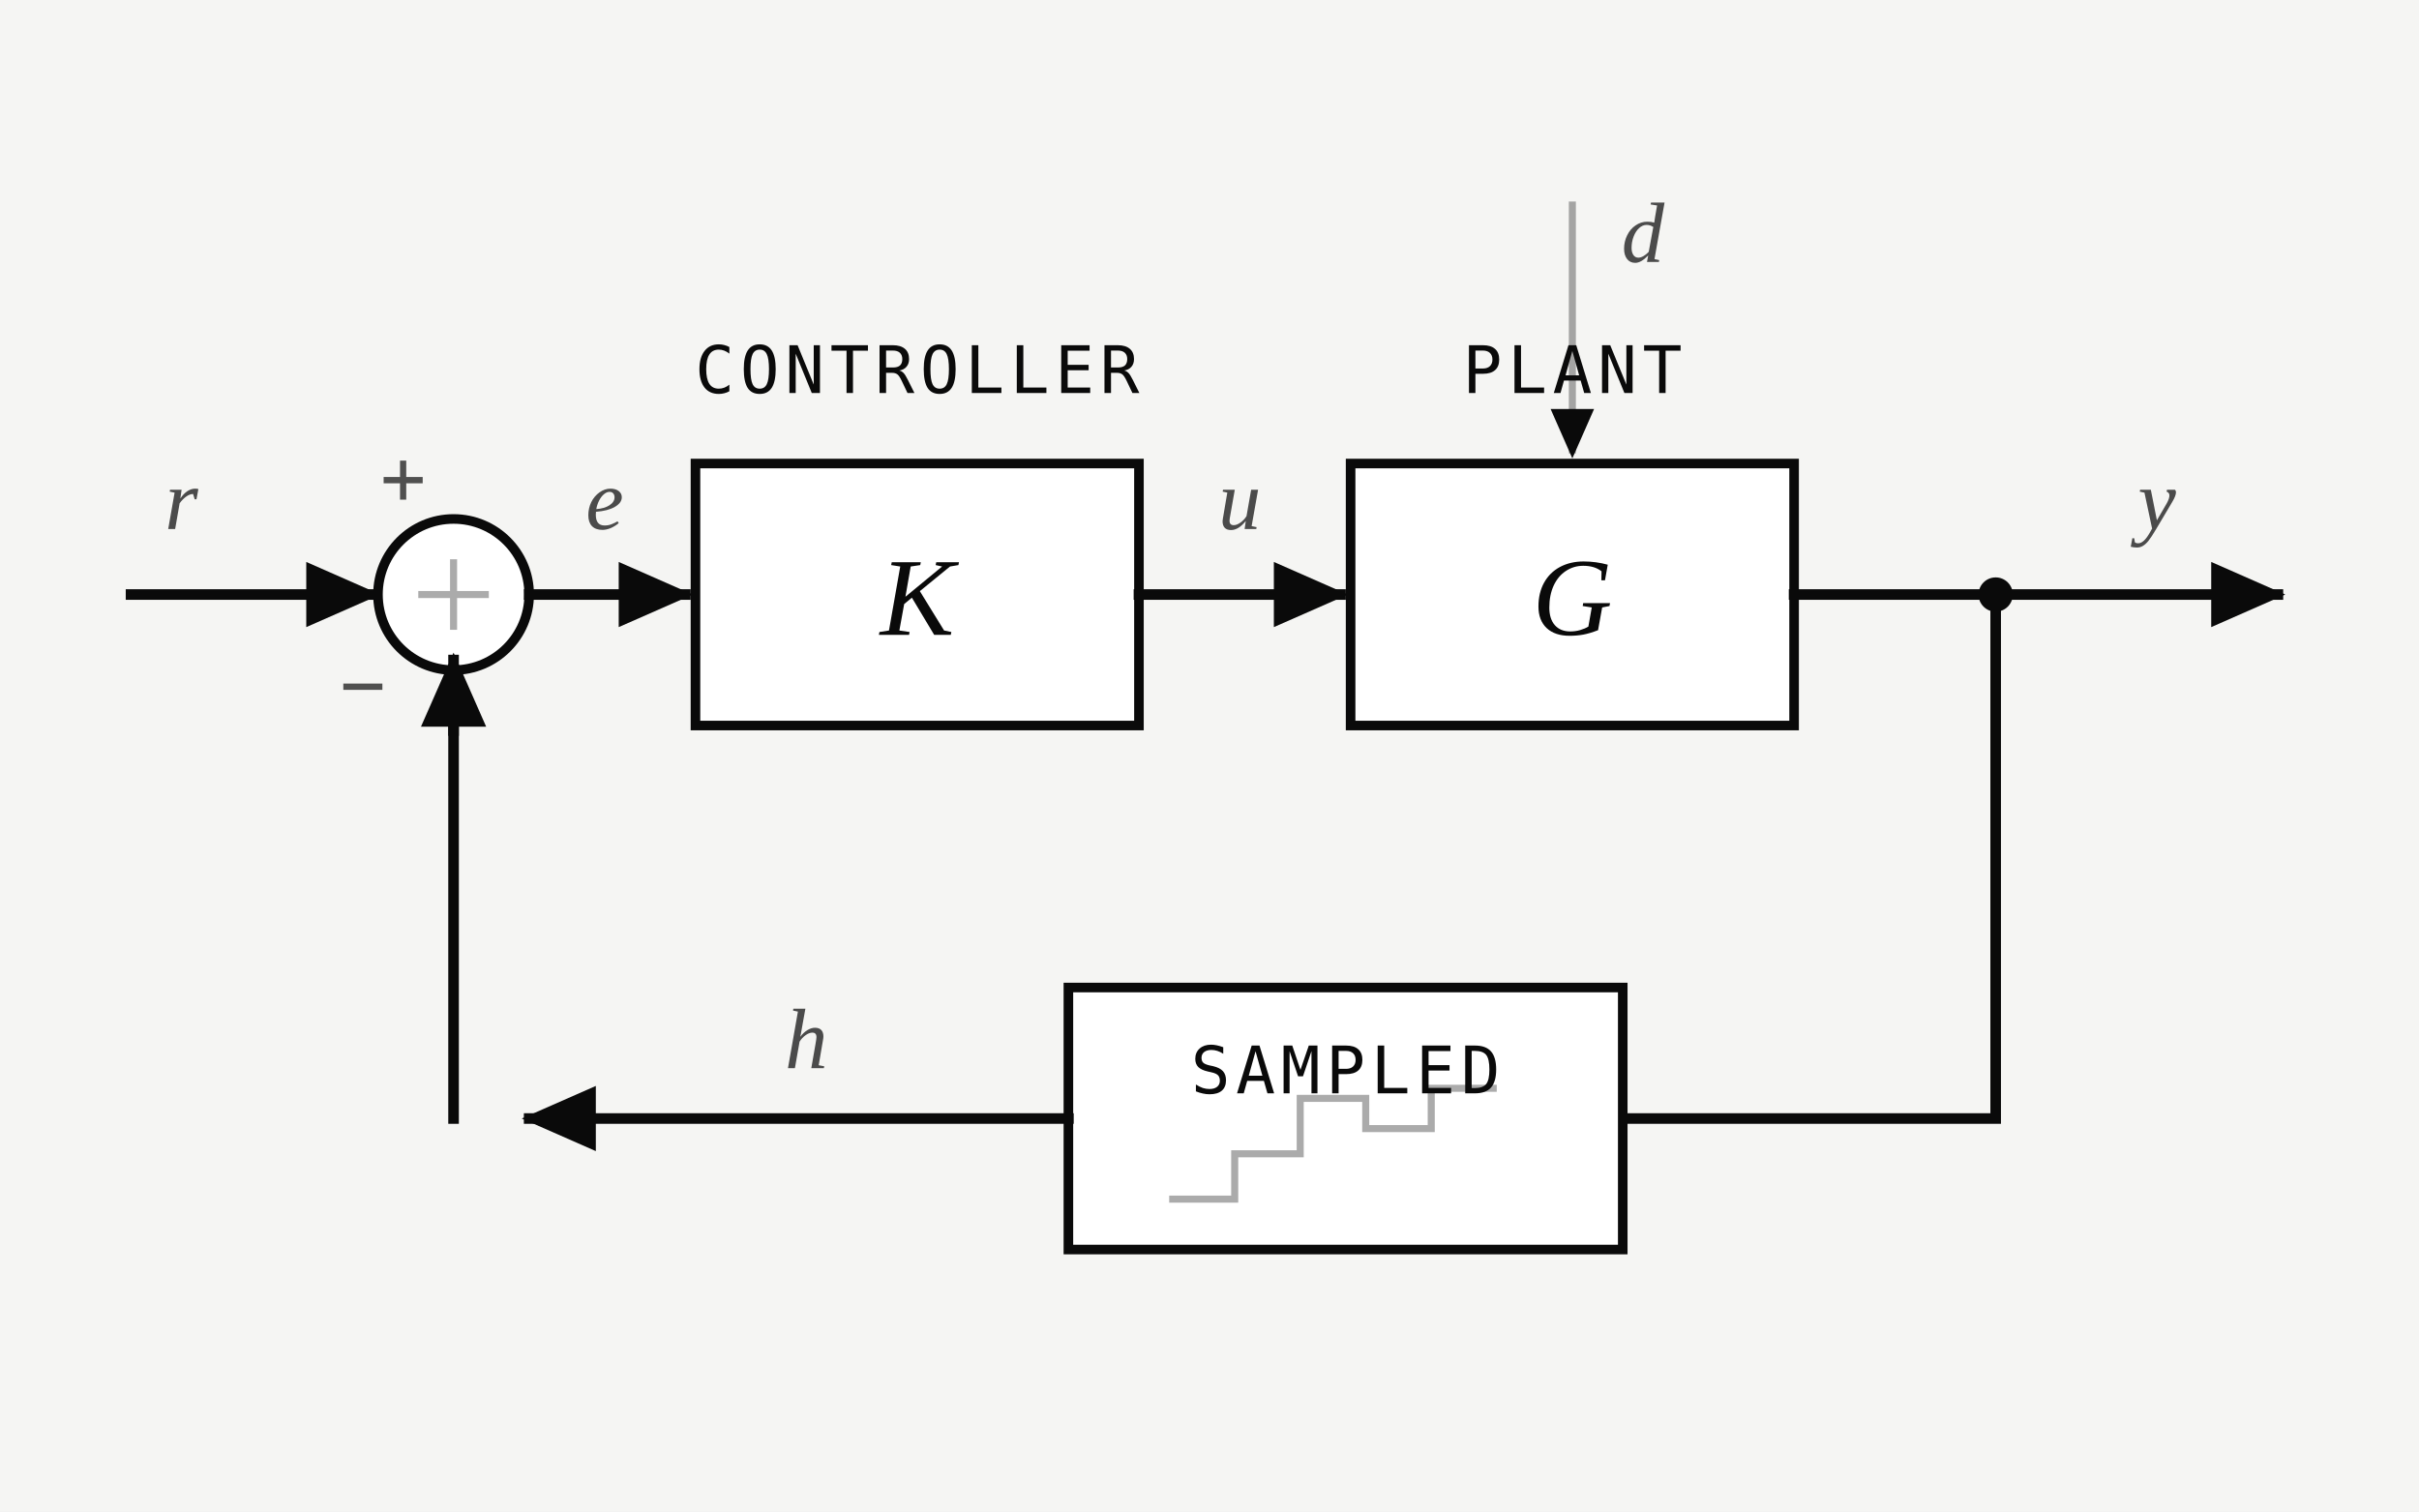
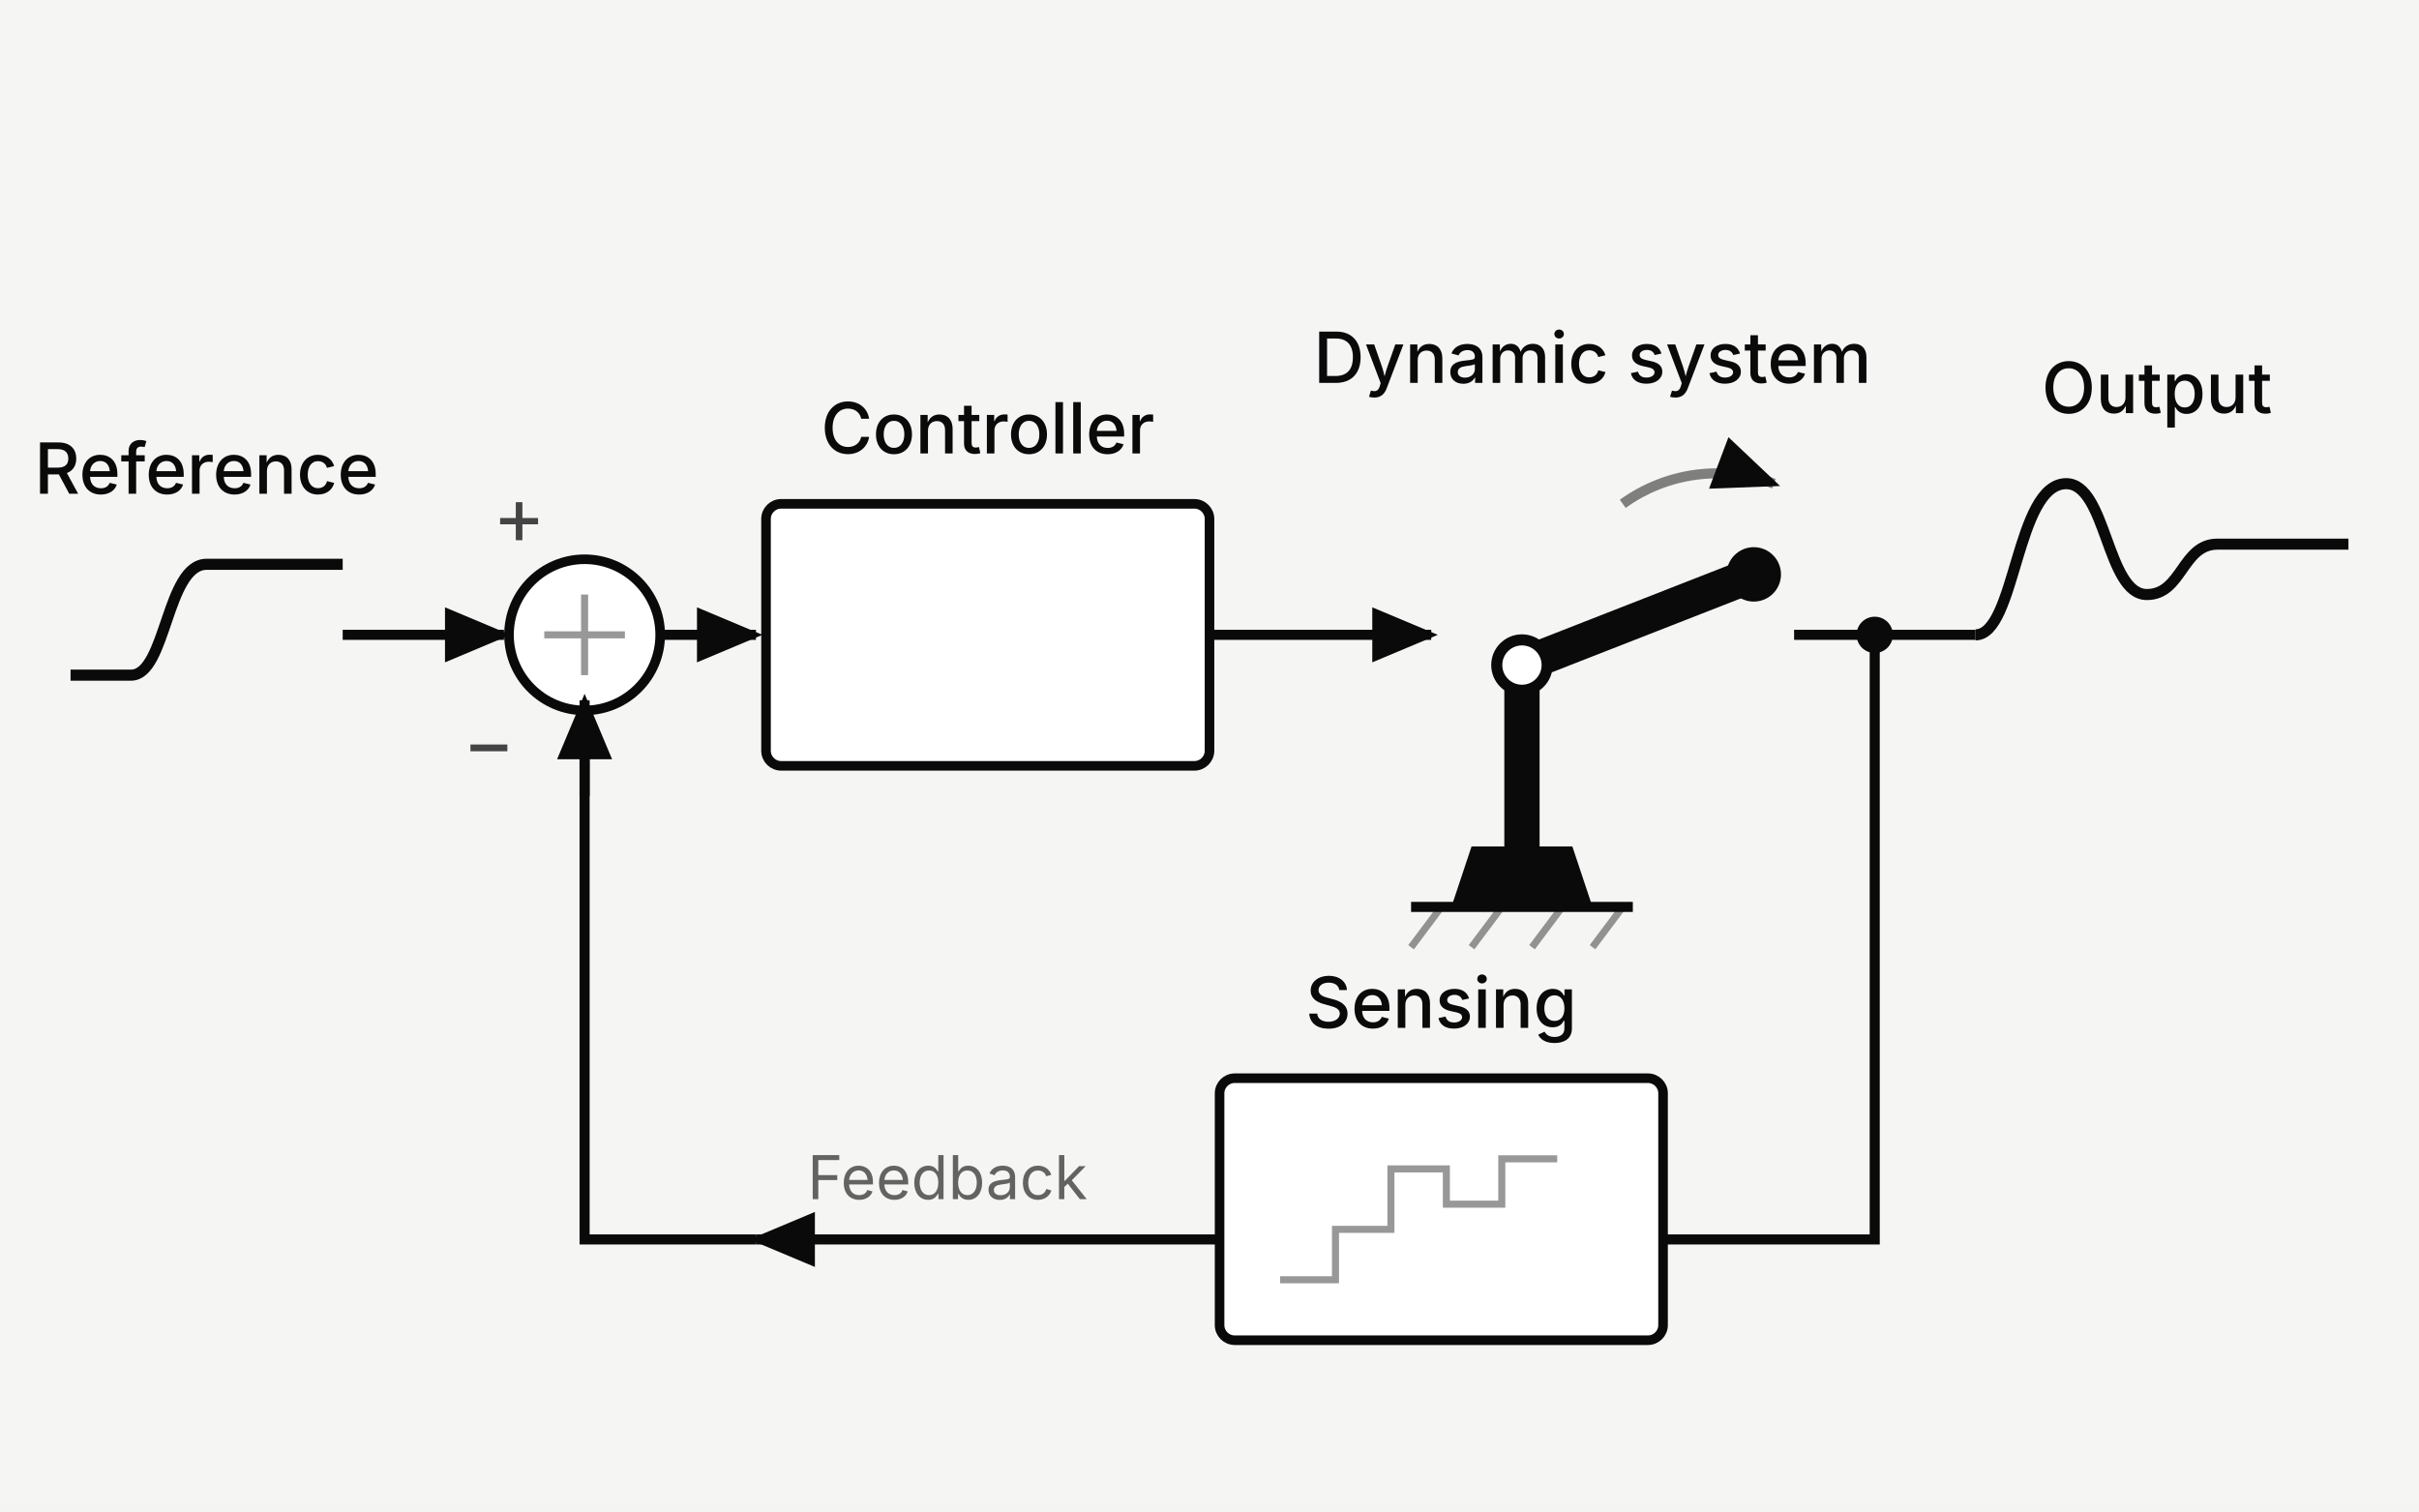
- <svg xmlns="http://www.w3.org/2000/svg" viewBox="0 0 480 300" width="480" height="300" role="img" aria-label="A feedback loop: reference, summing junction, controller, plant, and a sampled measurement returning through a delay">
+ <svg xmlns="http://www.w3.org/2000/svg" viewBox="0 0 480 300" role="img" aria-label="A feedback loop: a reference step into a summing junction, a controller driving a two-link arm, and the output measured by a sampling sensor that feeds back">
  <style>
    .paper { fill: #f5f5f3 }
-     .wire  { fill: none; stroke: #0a0a0a; stroke-width: 2.1; stroke-linecap: square }
-     .thin  { fill: none; stroke: rgba(10,10,10,.34); stroke-width: 1.4 }
+     .wire  { fill: none; stroke: #0a0a0a; stroke-width: 2; stroke-linecap: butt }
+     .trace { fill: none; stroke: #0a0a0a; stroke-width: 2.2; stroke-linejoin: round }
+     .thin  { fill: none; stroke: rgba(10,10,10,.42); stroke-width: 1.4 }
    .box   { fill: #ffffff; stroke: #0a0a0a; stroke-width: 1.9 }
-     .name  { font: 500 13px ui-monospace, SFMono-Regular, Menlo, Consolas, monospace;
-              letter-spacing: 1.1px; fill: #0a0a0a; text-anchor: middle }
-     .sym   { font: italic 22px Georgia, "Times New Roman", serif; fill: #0a0a0a; text-anchor: middle }
-     .sig   { font: italic 17px Georgia, "Times New Roman", serif; fill: rgba(10,10,10,.72); text-anchor: middle }
-     .op    { font: 400 15px ui-monospace, SFMono-Regular, Menlo, Consolas, monospace;
-              fill: rgba(10,10,10,.7); text-anchor: middle }
+     .name  { font: 500 14px "Pretendard Variable", Pretendard, -apple-system, "Segoe UI", sans-serif;
+              fill: #0a0a0a; text-anchor: middle }
+     .small { font: 400 12px "Pretendard Variable", Pretendard, -apple-system, "Segoe UI", sans-serif;
+              fill: rgba(10,10,10,.62); text-anchor: middle }
+     .op    { font: 400 16px "Pretendard Variable", Pretendard, -apple-system, "Segoe UI", sans-serif;
+              fill: rgba(10,10,10,.75); text-anchor: middle }
  </style>
  <rect class="paper" width="480" height="300" />
  <defs>
-     <marker id="a" viewBox="0 0 10 10" refX="9" refY="5" markerWidth="7" markerHeight="7" orient="auto-start-reverse">
-       <path d="M0 0.6 L10 5 L0 9.4 Z" fill="#0a0a0a" />
+     <marker id="ca" viewBox="0 0 10 10" refX="9" refY="5" markerWidth="6.5" markerHeight="6.5" orient="auto-start-reverse">
+       <path d="M0 0.8 L10 5 L0 9.2 Z" fill="#0a0a0a" />
    </marker>
  </defs>
-   <path class="wire" marker-end="url(#a)" d="M26 118 H74" />
-   <text class="sig" x="36" y="105">r</text>
-   <circle cx="90" cy="118" r="15" fill="#fff" stroke="#0a0a0a" stroke-width="1.9" />
-   <path class="thin" d="M83 118 H97 M90 111 V125" />
-   <text class="op" x="80" y="100">+</text>
-   <text class="op" x="72" y="141">−</text>
-   <path class="wire" marker-end="url(#a)" d="M105 118 H136" />
-   <text class="sig" x="120" y="105">e</text>
-   <rect class="box" x="138" y="92" width="88" height="52" />
-   <text class="sym" x="182" y="126">K</text>
-   <text class="name" x="182" y="78">CONTROLLER</text>
-   <path class="wire" marker-end="url(#a)" d="M226 118 H266" />
-   <text class="sig" x="246" y="105">u</text>
-   <rect class="box" x="268" y="92" width="88" height="52" />
-   <text class="sym" x="312" y="126">G</text>
-   <text class="name" x="312" y="78">PLANT</text>
-   <path class="thin" marker-end="url(#a)" d="M312 40 V90" />
-   <text class="sig" x="326" y="52">d</text>
-   <path class="wire" marker-end="url(#a)" d="M356 118 H452" />
-   <text class="sig" x="428" y="105">y</text>
-   <circle cx="396" cy="118" r="3.4" fill="#0a0a0a" />
-   <path class="wire" d="M396 118 V222 H322" />
-   <rect class="box" x="212" y="196" width="110" height="52" />
-   <path class="wire" marker-end="url(#a)" d="M212 222 H105" />
-   <path class="wire" d="M90 222 V133" />
-   <path class="wire" marker-end="url(#a)" d="M90 145 V131" />
-   <text class="name" x="267" y="217">SAMPLED</text>
-   <path class="thin" d="M232 238 h13 v-9 h13 v-11 h13 v6 h13 v-8 h13" />
-   <text class="sig" x="160" y="212">h</text>
+   <text class="name" x="41" y="98">Reference</text>
+   <path class="trace" d="M14 134 H26 C33 134 33 112 41 112 H68" />
+   <path class="wire" marker-end="url(#ca)" d="M68 126 H100" />
+   <circle cx="116" cy="126" r="15" fill="#fff" stroke="#0a0a0a" stroke-width="1.9" />
+   <path class="thin" d="M108 126 H124 M116 118 V134" />
+   <text class="op" x="103" y="108">+</text>
+   <text class="op" x="97" y="153">−</text>
+   <text class="name" x="196" y="90">Controller</text>
+   <path class="wire" marker-end="url(#ca)" d="M131 126 H150" />
+   <rect class="box" x="152" y="100" width="88" height="52" rx="3" />
+   <text class="name" x="316" y="76">Dynamic system</text>
+   <path class="wire" marker-end="url(#ca)" d="M240 126 H284" />
+   <g>
+     <path d="M302 168 L302 132 L348 114" fill="none" stroke="#0a0a0a" stroke-width="7" stroke-linejoin="round" stroke-linecap="round" />
+     <path d="M292 168 H312 L316 180 H288 Z" fill="#0a0a0a" />
+     <path d="M280 180 H324" stroke="#0a0a0a" stroke-width="2" fill="none" />
+     <path class="thin" d="M286 180 l-6 8 M298 180 l-6 8 M310 180 l-6 8 M322 180 l-6 8" />
+     <circle cx="302" cy="132" r="5" fill="#fff" stroke="#0a0a0a" stroke-width="2.2" />
+     <circle cx="348" cy="114" r="5.4" fill="#0a0a0a" />
+     <path d="M322 100 A 32 32 0 0 1 352 96" fill="none" stroke="rgba(10,10,10,.5)" stroke-width="2" marker-end="url(#ca)" />
+   </g>
+   <text class="name" x="428" y="82">Output</text>
+   <path class="wire" d="M356 126 H392" />
+   <path class="trace" d="M392 126 C 400 126 400 96 410 96 C 418 96 418 118 426 118 C 433 118 433 108 440 108 H466" />
+   <circle cx="372" cy="126" r="3.6" fill="#0a0a0a" />
+   <text class="name" x="286" y="204">Sensing</text>
+   <path class="wire" d="M372 126 V246 H330" />
+   <rect class="box" x="242" y="214" width="88" height="52" rx="3" />
+   <path class="thin" d="M254 254 h11 v-10 h11 v-12 h11 v7 h11 v-9 h11" />
+   <path class="wire" marker-end="url(#ca)" d="M242 246 H150" />
+   <text class="small" x="188" y="238">Feedback</text>
+   <path class="wire" d="M150 246 H116 V141" />
+   <path class="wire" marker-end="url(#ca)" d="M116 158 V139" />
</svg>
